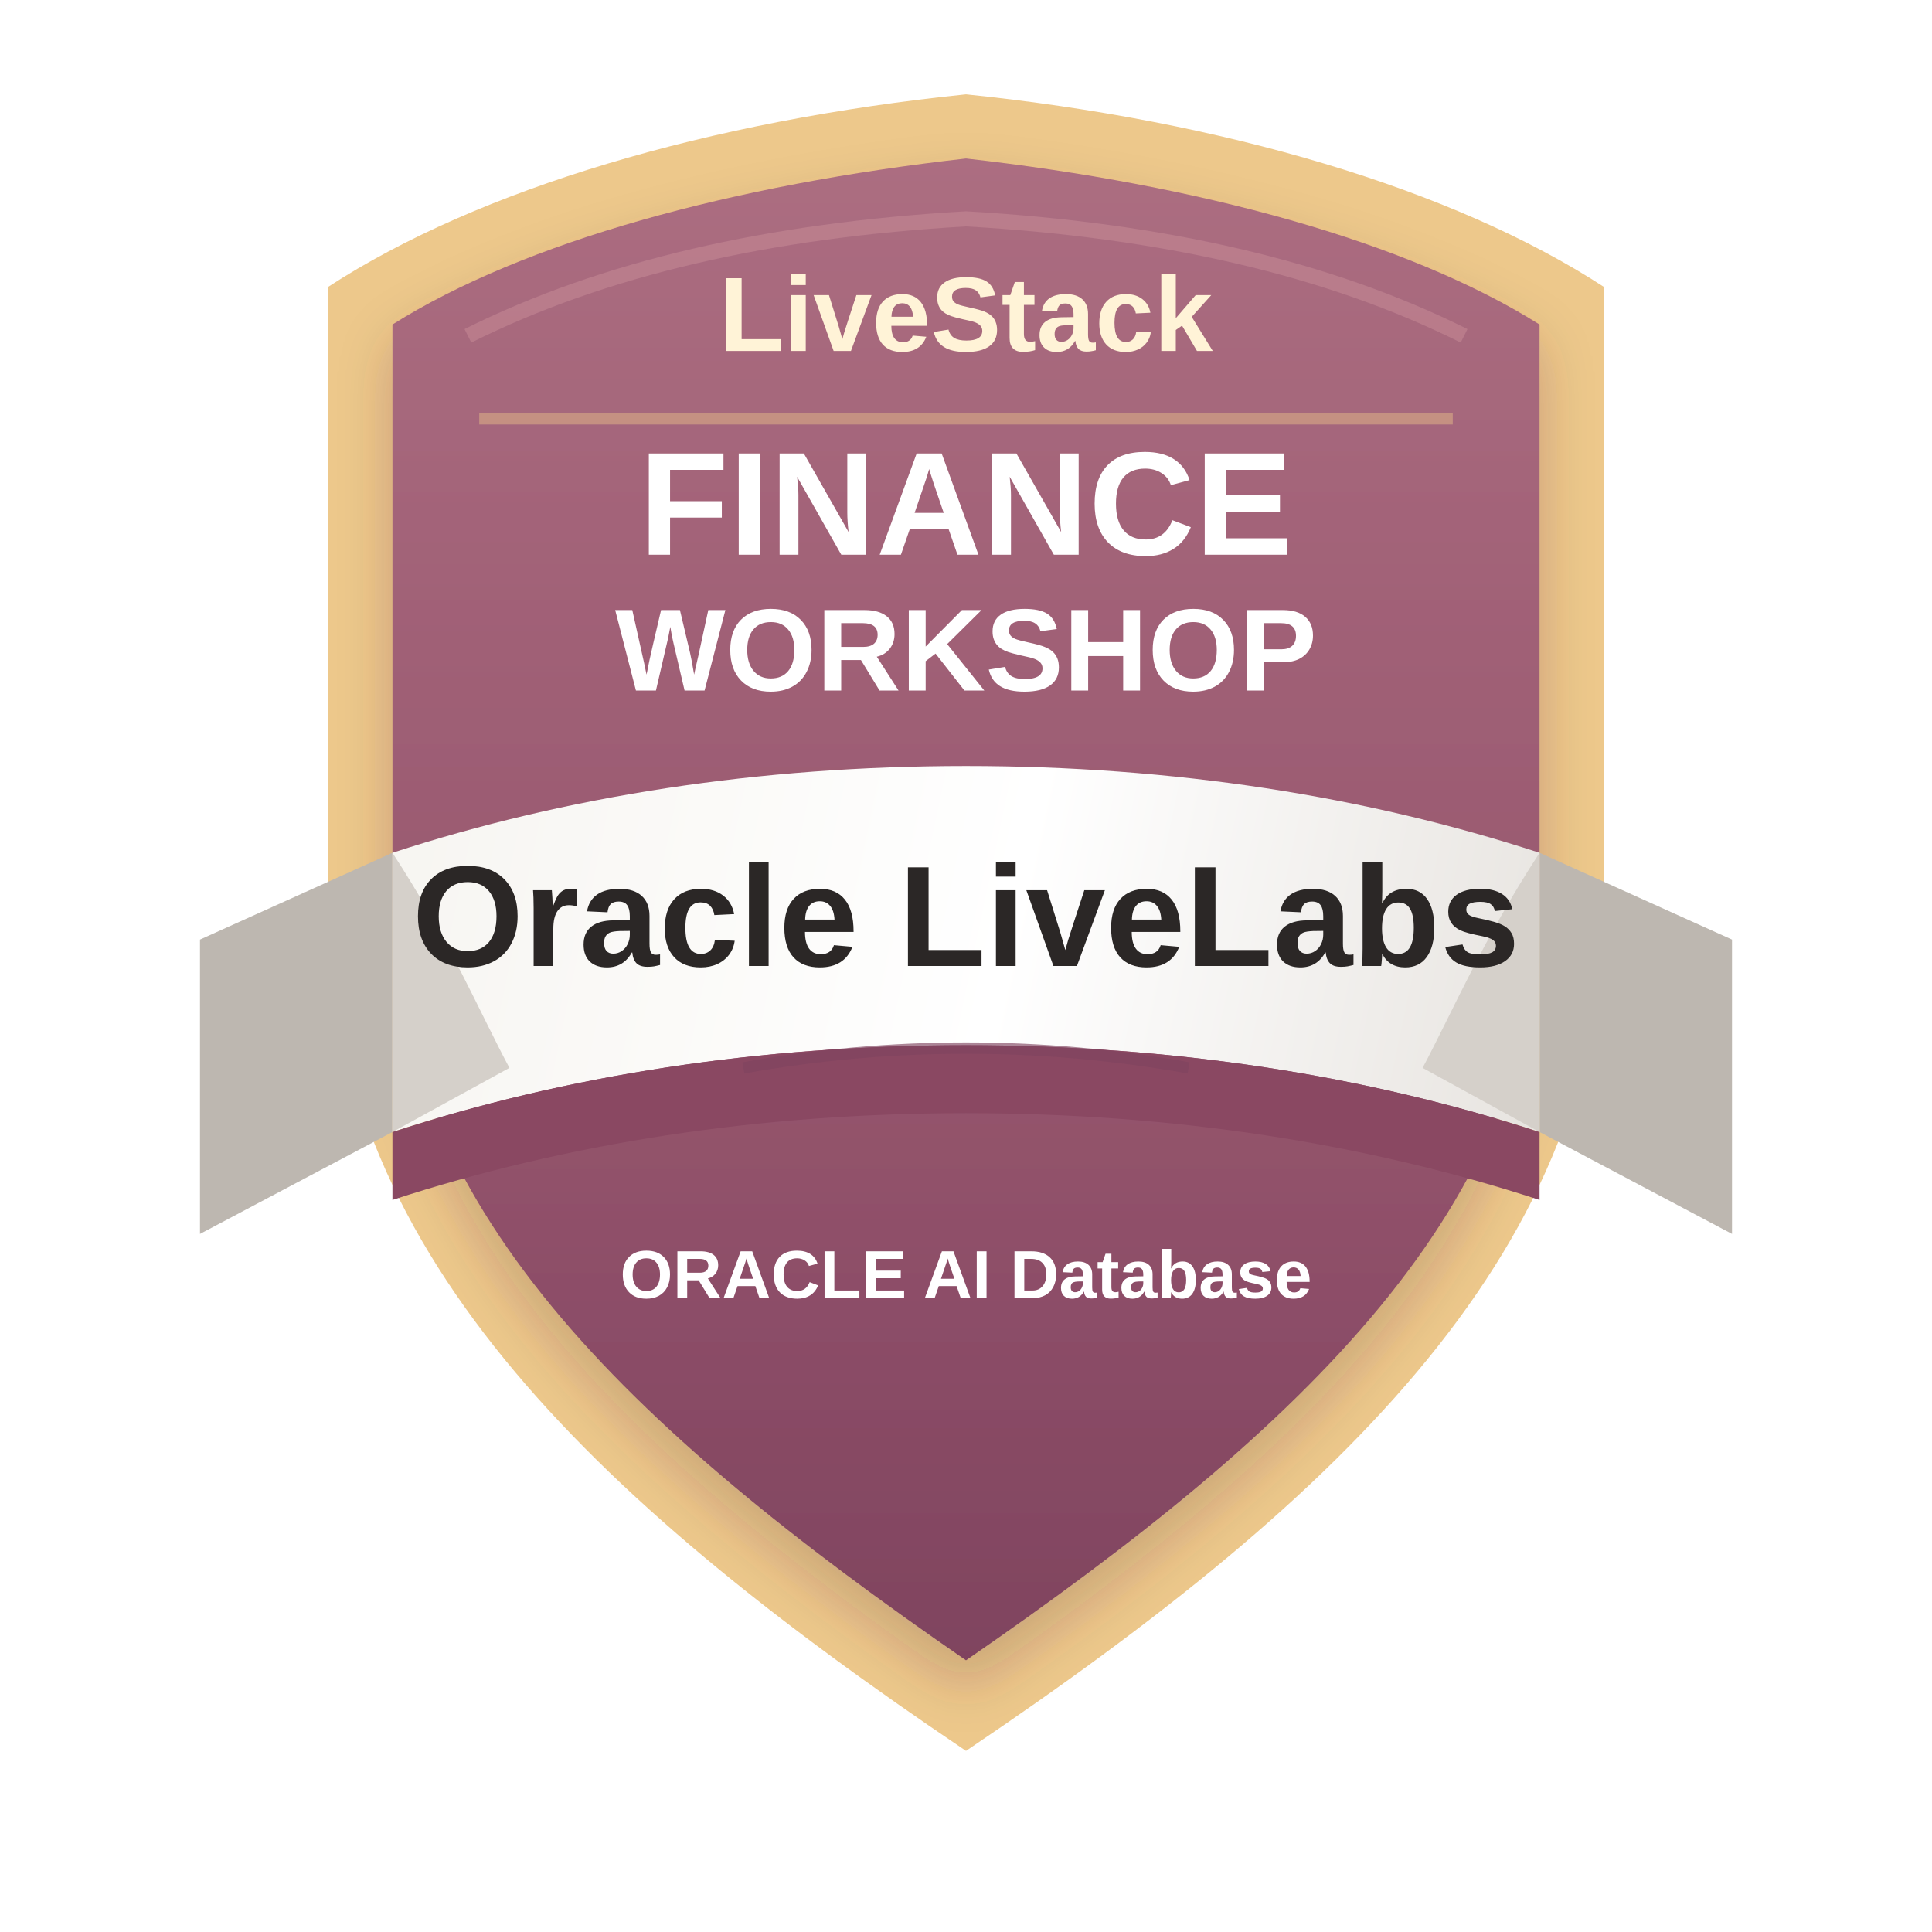
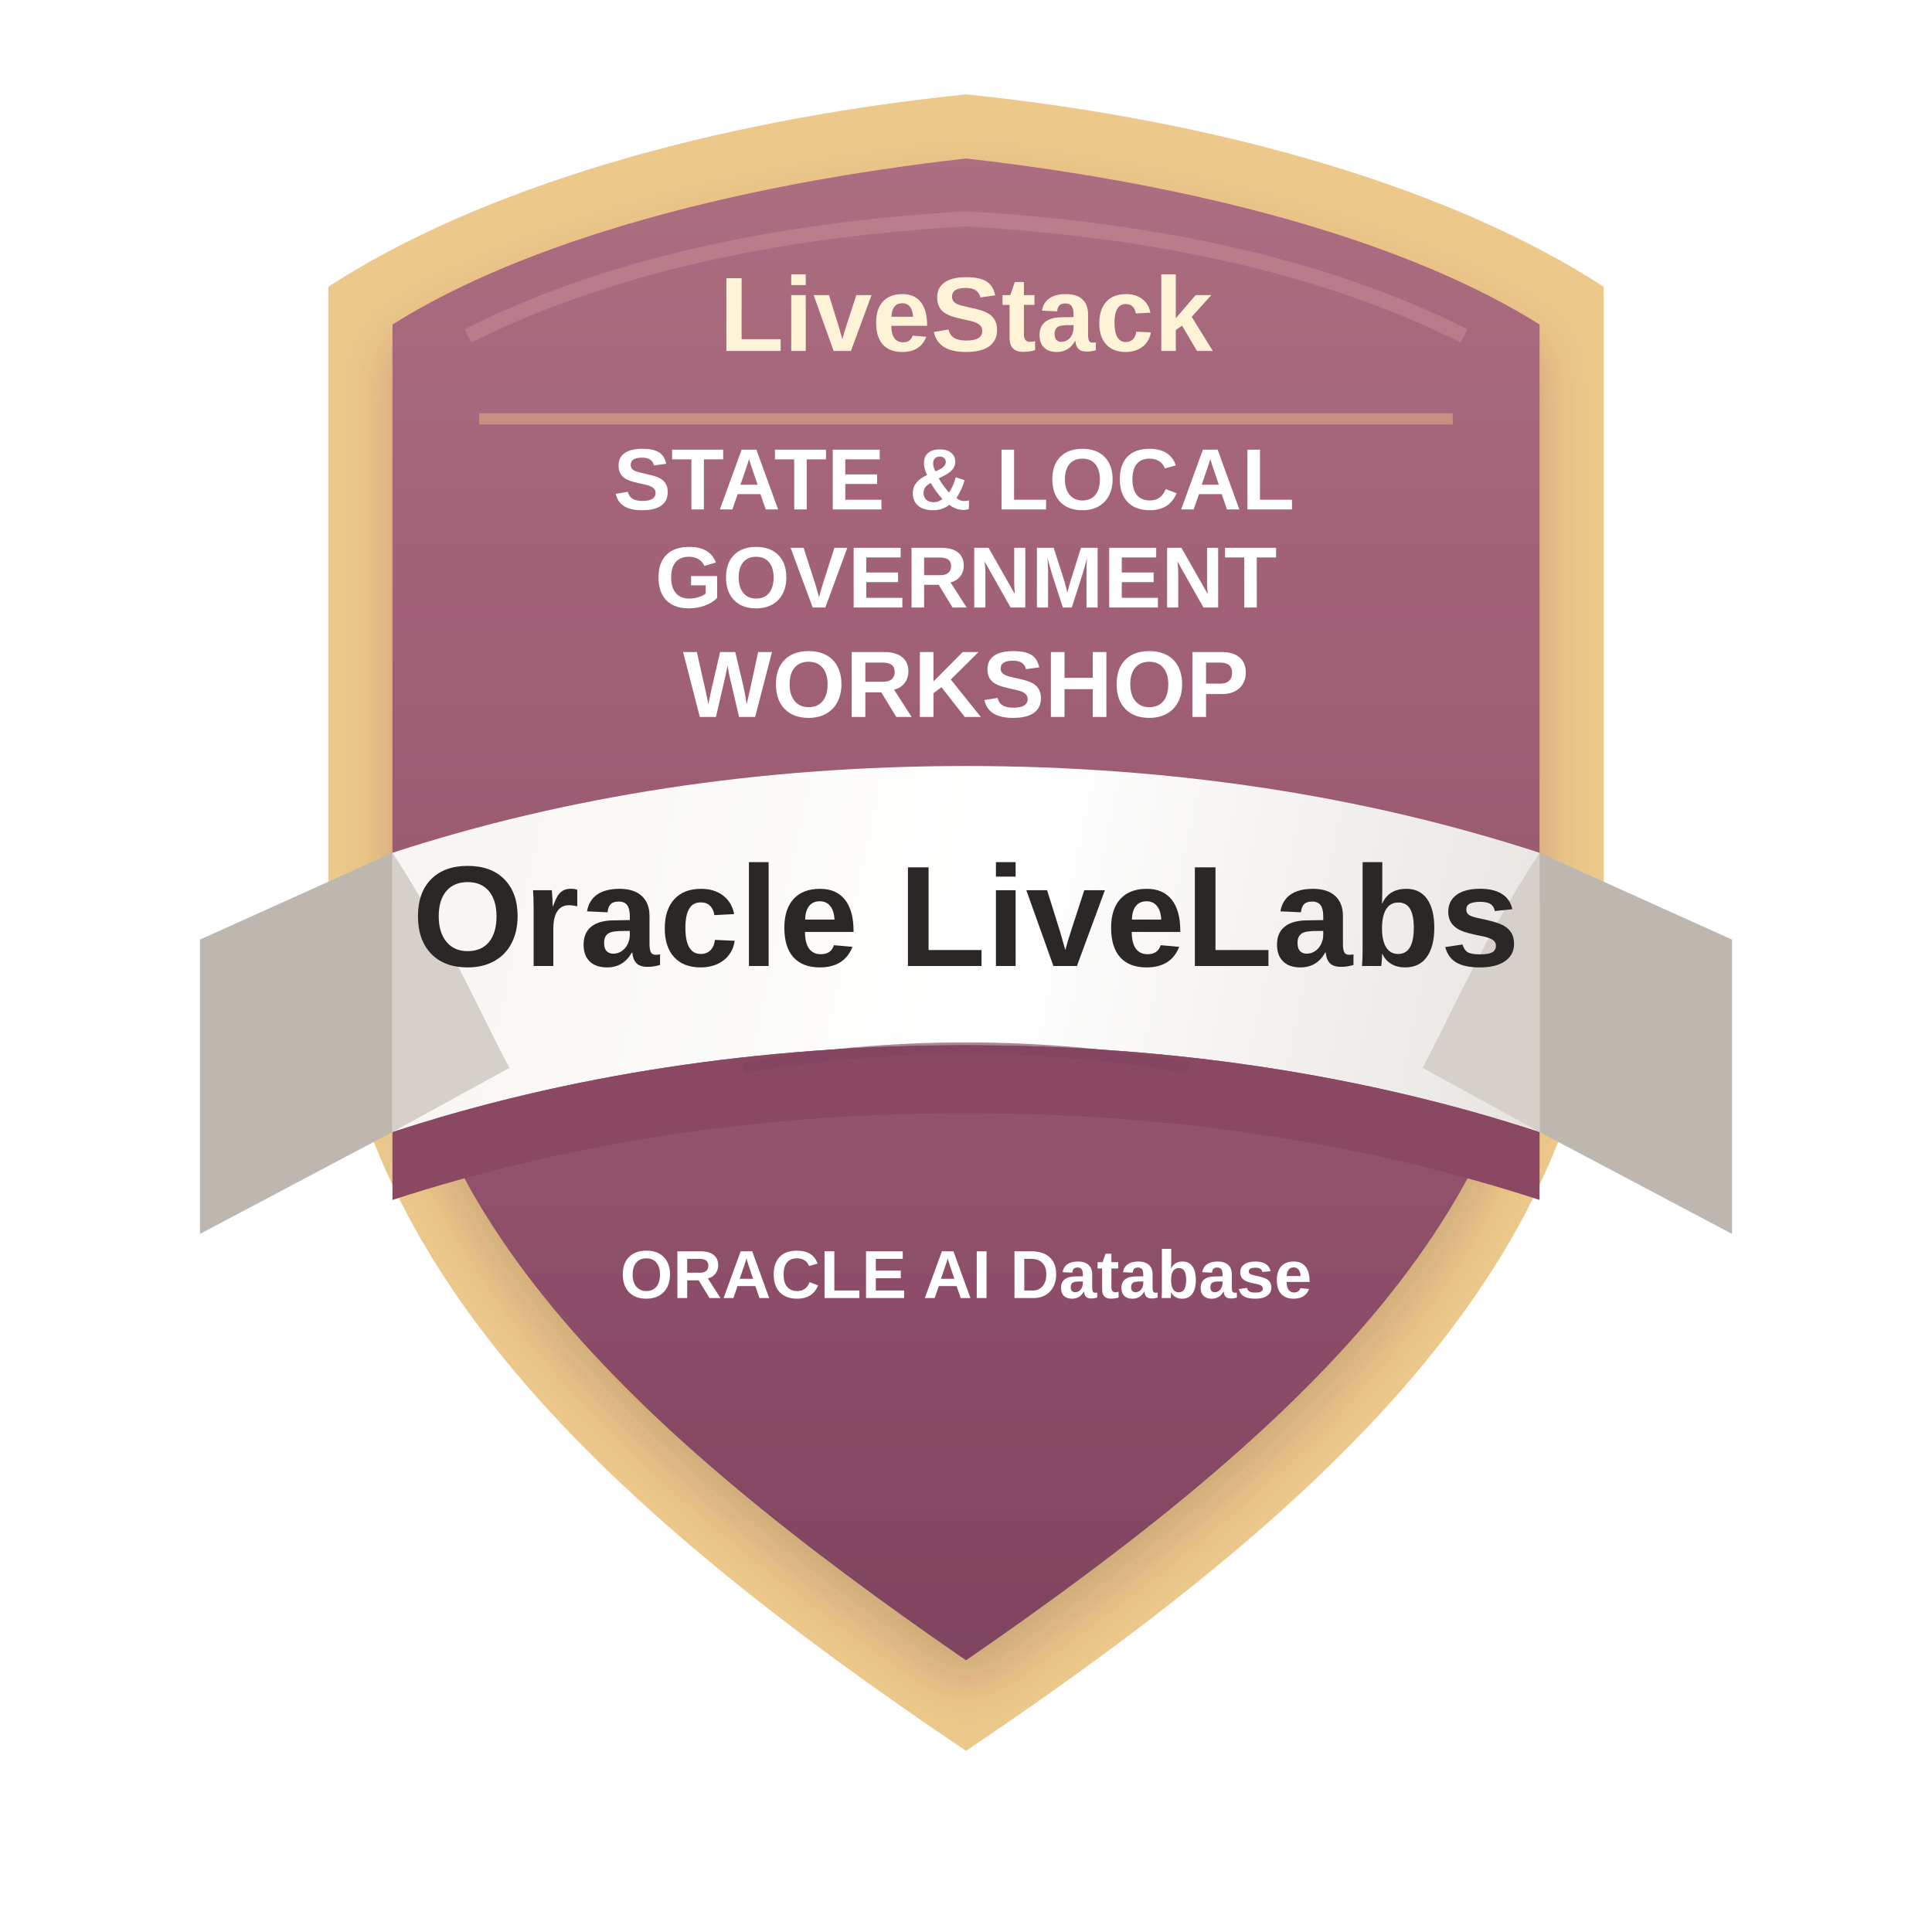
<svg xmlns="http://www.w3.org/2000/svg" width="512" height="512" viewBox="0 0 512 512" role="img" aria-labelledby="title desc">
  <defs>
    <linearGradient id="shieldFill" x1="256" y1="30" x2="256" y2="442" gradientUnits="userSpaceOnUse">
      <stop offset="0" stop-color="#ad6f82" />
      <stop offset="0.58" stop-color="#97566e" />
      <stop offset="1" stop-color="#7f435f" />
    </linearGradient>
    <linearGradient id="ribbonFill" x1="70" y1="191" x2="442" y2="269" gradientUnits="userSpaceOnUse">
      <stop offset="0" stop-color="#f5f3ee" />
      <stop offset="0.54" stop-color="#ffffff" />
      <stop offset="1" stop-color="#e3dfda" />
    </linearGradient>
    <filter id="softShadow" x="-12%" y="-12%" width="124%" height="124%">
      <feDropShadow dx="0" dy="7" stdDeviation="7" flood-color="#4c2938" flood-opacity="0.22" />
    </filter>
  </defs>
  <rect width="512" height="512" fill="#ffffff" />
  <path d="M256 25            C324 32 385 50 425 76            L425 239            C425 330 357 396 256 464            C155 396 87 330 87 239            L87 76            C127 50 188 32 256 25Z" fill="#edc88b" />
  <path d="M256 42            C318 49 373 64 408 86            L408 239            C408 319 346 378 256 440            C166 378 104 319 104 239            L104 86            C139 64 194 49 256 42Z" fill="url(#shieldFill)" filter="url(#softShadow)" />
  <path d="M124 89 C160 71 204 61 256 58 C308 61 352 71 388 89" fill="none" stroke="#c68a96" stroke-width="4" opacity="0.55" />
  <path d="M127 111 H385" stroke="#eac48a" stroke-width="3" opacity="0.45" />
  <text x="256" y="93" text-anchor="middle" font-family="Arial, Helvetica, sans-serif" font-size="28" font-weight="700" fill="#fff3d7">LiveStack</text>
-   <text x="256" y="147" text-anchor="middle" font-family="Arial, Helvetica, sans-serif" font-size="39" font-weight="900" fill="#ffffff">FINANCE</text>
-   <text x="256" y="183" text-anchor="middle" font-family="Arial, Helvetica, sans-serif" font-size="31" font-weight="900" fill="#ffffff">WORKSHOP</text>
+   <text x="256" y="135" text-anchor="middle" font-family="Arial, Helvetica, sans-serif" font-size="23" font-weight="900" fill="#ffffff">
+     <tspan x="256">STATE &amp; LOCAL</tspan>
+     <tspan x="256" dy="26">GOVERNMENT</tspan>
+   </text>
+   <text x="256" y="190" text-anchor="middle" font-family="Arial, Helvetica, sans-serif" font-size="25" font-weight="900" fill="#ffffff">WORKSHOP</text>
  <path d="M53 249 L104 226 L104 300 L53 327Z" fill="#bdb7b0" />
  <path d="M459 249 L408 226 L408 300 L459 327Z" fill="#bdb7b0" />
  <path d="M104 226 C150 211 201 203 256 203 C311 203 362 211 408 226            L408 300 C362 285 311 277 256 277 C201 277 150 285 104 300Z" fill="url(#ribbonFill)" />
  <path d="M104 300 C150 285 201 277 256 277 C311 277 362 285 408 300            L408 318 C362 303 311 295 256 295 C201 295 150 303 104 318Z" fill="#8a4862" />
  <path d="M104 226 L104 300 L135 283 C127 268 119 249 104 226Z" fill="#d5d0ca" />
  <path d="M408 226 L408 300 L377 283 C385 268 393 249 408 226Z" fill="#d5d0ca" />
  <text x="256" y="256" text-anchor="middle" font-family="Arial, Helvetica, sans-serif" font-size="38" font-weight="900" fill="#2b2726">Oracle LiveLabs</text>
  <path d="M197 283 C236 276 276 276 315 283" fill="none" stroke="#7f435f" stroke-width="3" opacity="0.65" />
  <text x="256" y="344" text-anchor="middle" font-family="Arial, Helvetica, sans-serif" font-size="18" font-weight="800" fill="#ffffff">ORACLE AI Database</text>
</svg>
